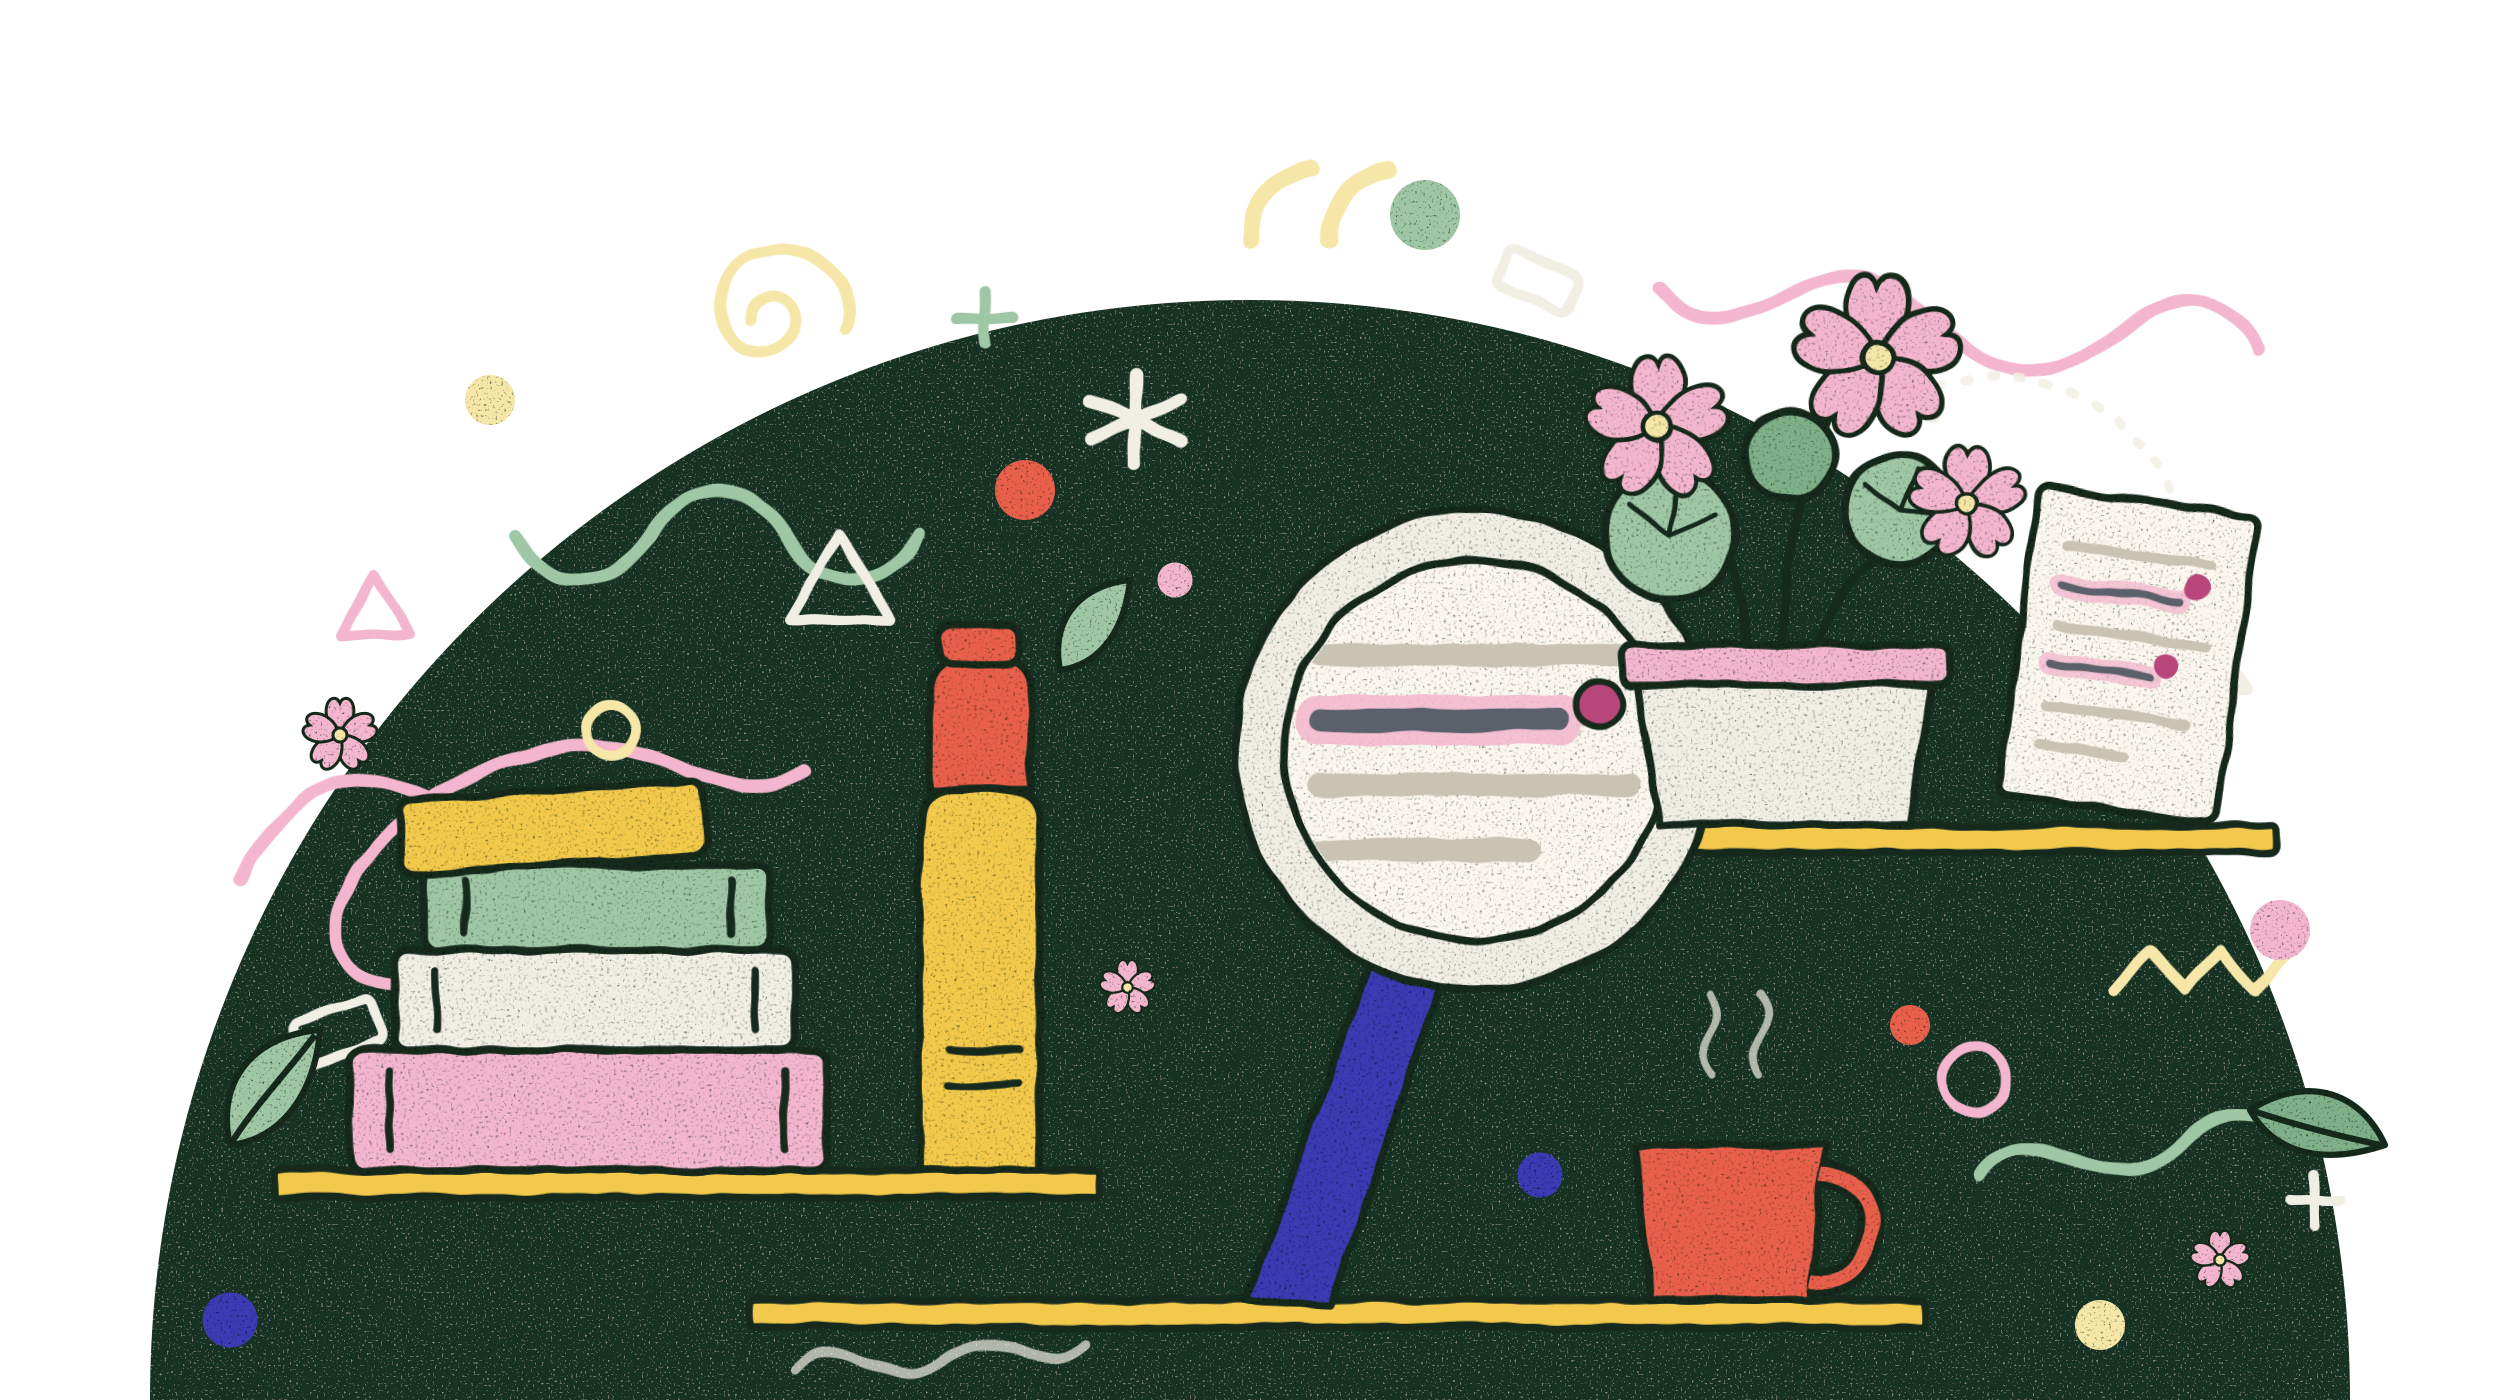
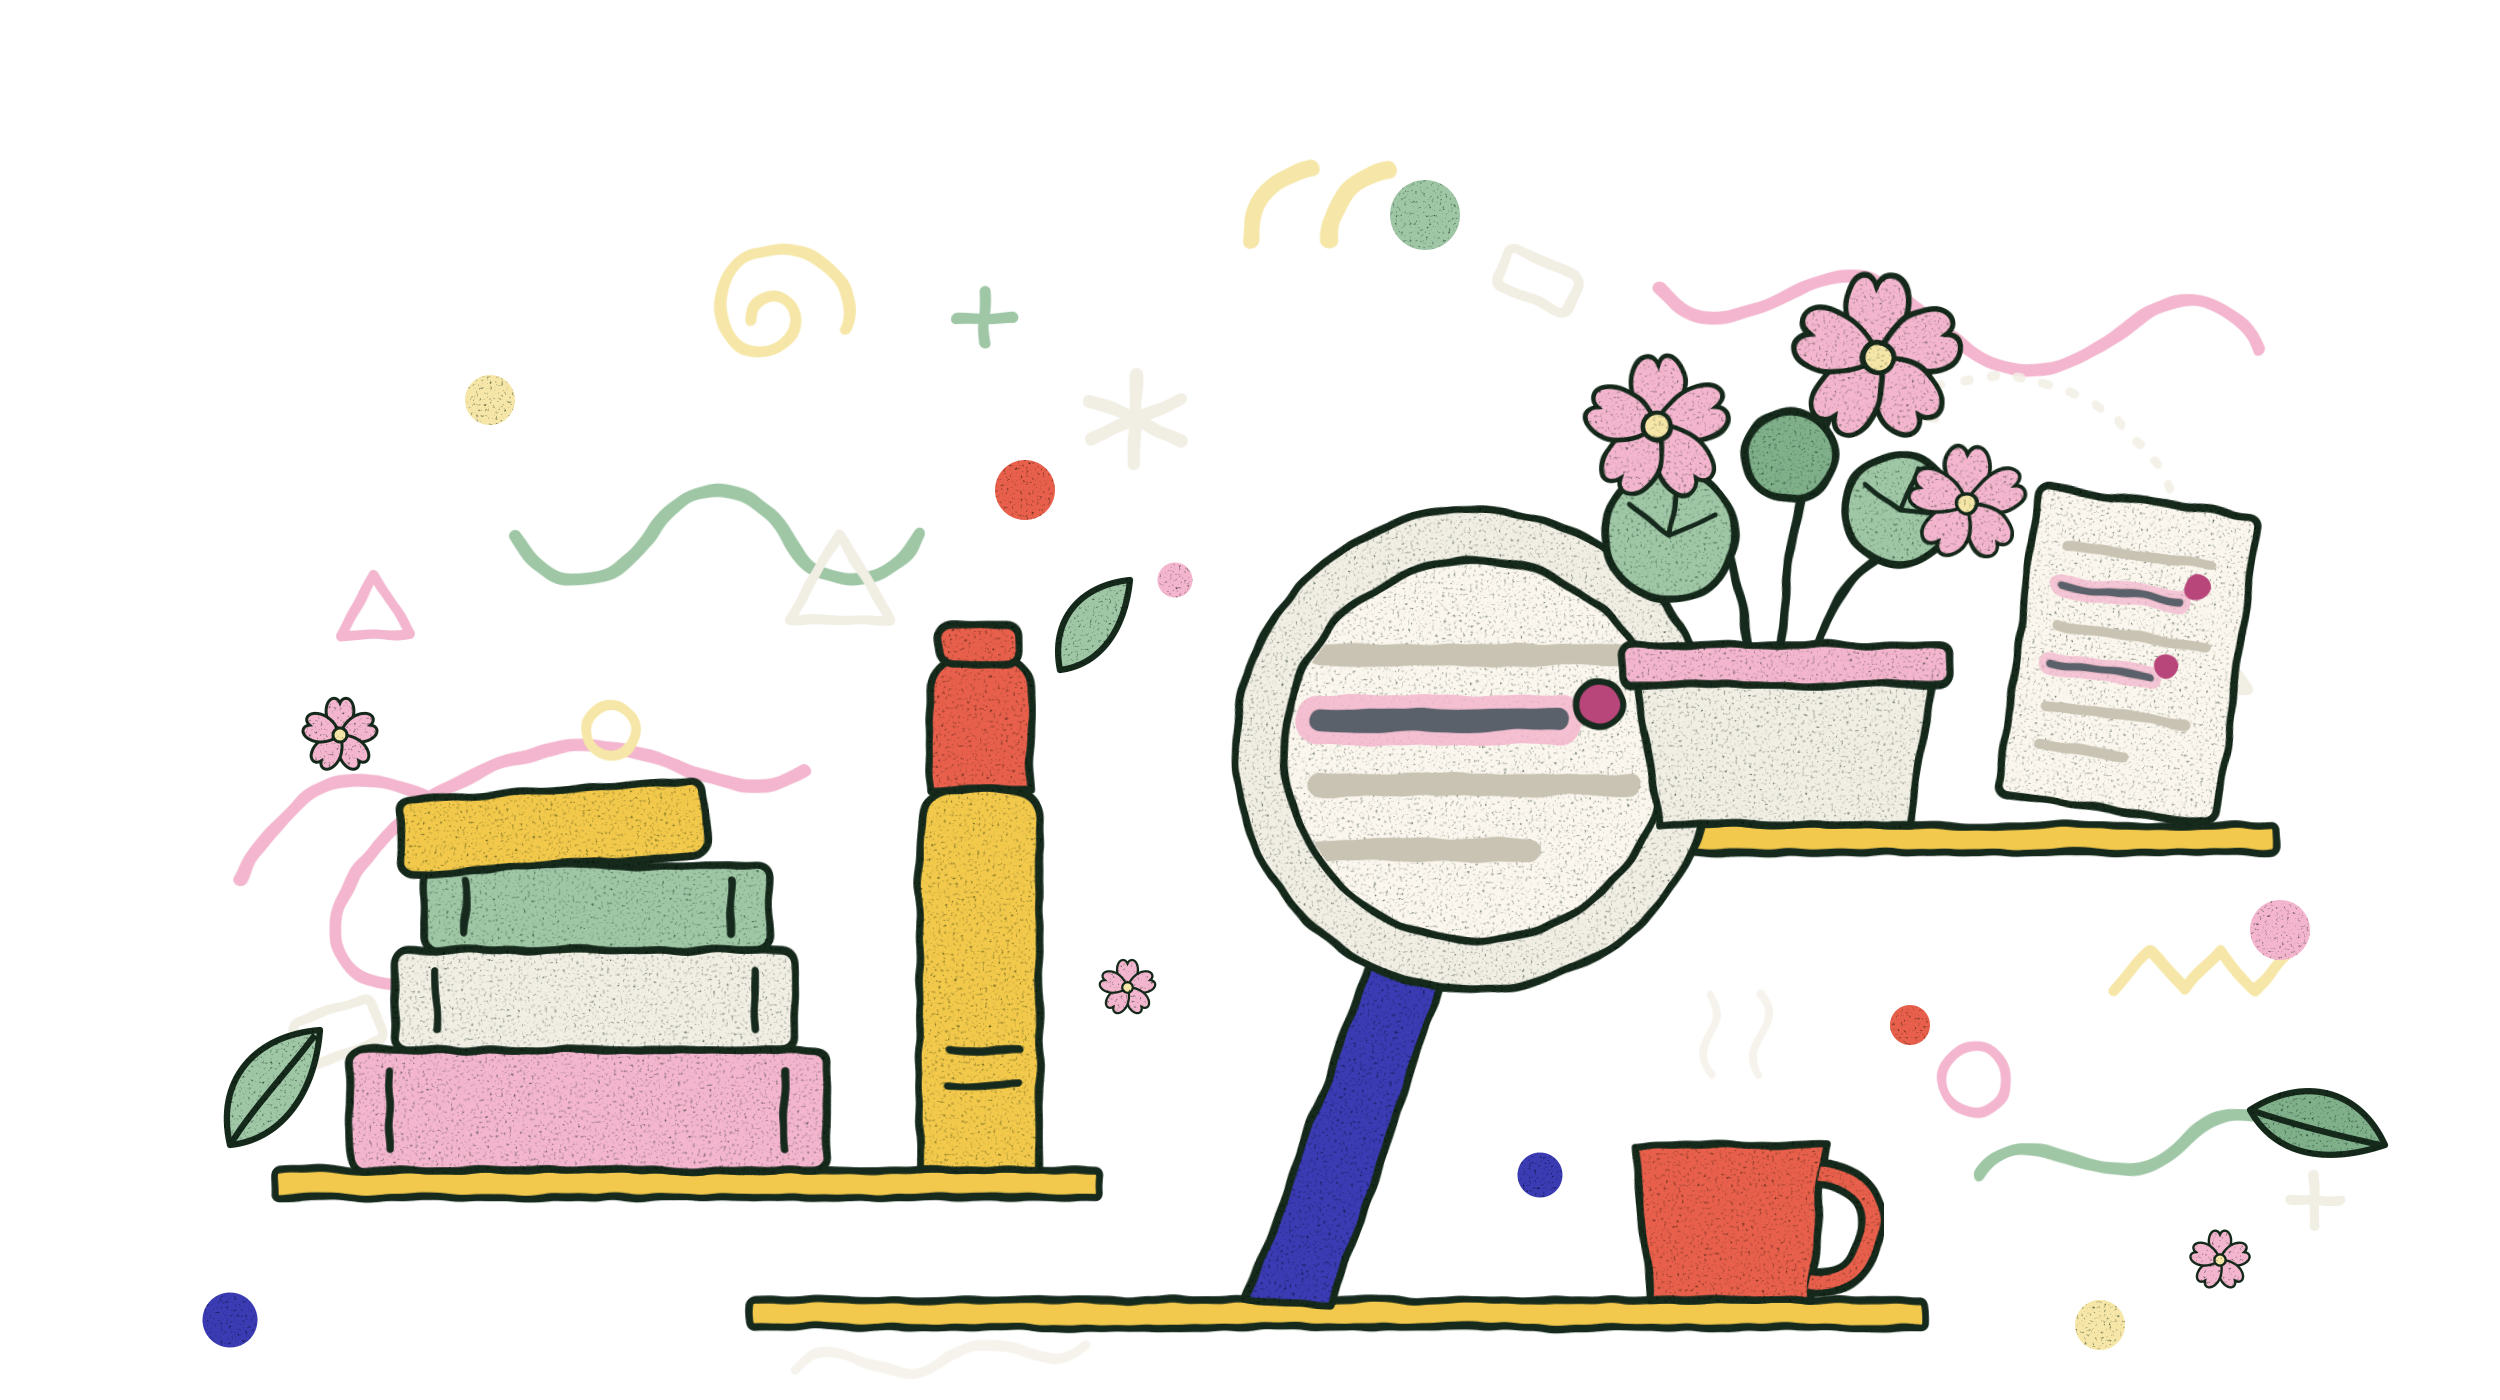
<svg xmlns="http://www.w3.org/2000/svg" viewBox="0 0 1000 560" role="img" aria-label="Illustration: a shelf of research tools: books, a highlighter, a magnifying glass over a highlighted, cited line of text, a paper and a potted mallow plant in bloom">
  <defs>
    <filter id="grain" x="-5%" y="-5%" width="110%" height="110%">
      <feTurbulence type="fractalNoise" baseFrequency="0.9" numOctaves="2" seed="7" result="noise" />
      <feColorMatrix in="noise" type="matrix" values="0 0 0 0 0.09  0 0 0 0 0.16  0 0 0 0 0.11  0 0 0 -3.4 1.42" result="specks" />
      <feComposite in="specks" in2="SourceGraphic" operator="in" result="clipped" />
      <feBlend in="SourceGraphic" in2="clipped" mode="multiply" />
-     </filter>
-     <filter id="grain-light" x="0" y="0" width="100%" height="100%">
-       <feTurbulence type="fractalNoise" baseFrequency="1.1" numOctaves="1" seed="3" result="n" />
-       <feColorMatrix in="n" type="matrix" values="0 0 0 0 0.95  0 0 0 0 0.93  0 0 0 0 0.88  0 0 0 -4.2 1.55" result="s" />
-       <feComposite in="s" in2="SourceGraphic" operator="in" result="c" />
-       <feComponentTransfer in="c" result="c2">
-         <feFuncA type="linear" slope=".35" />
-       </feComponentTransfer>
-       <feMerge>
-         <feMergeNode in="SourceGraphic" />
-         <feMergeNode in="c2" />
-       </feMerge>
    </filter>
    <filter id="rough" x="-5%" y="-5%" width="110%" height="110%">
      <feTurbulence type="fractalNoise" baseFrequency="0.05" numOctaves="2" seed="11" result="t" />
      <feDisplacementMap in="SourceGraphic" in2="t" scale="3.2" xChannelSelector="R" yChannelSelector="G" />
    </filter>
    <path id="petal" d="M50 50C43 46 33 33 37 20C39.5 12 47 11 50 18C53 11 60.5 12 63 20C67 33 57 46 50 50Z" />
    <g id="blossom">
      <use href="#petal" />
      <use href="#petal" transform="rotate(72 50 50)" />
      <use href="#petal" transform="rotate(144 50 50)" />
      <use href="#petal" transform="rotate(216 50 50)" />
      <use href="#petal" transform="rotate(288 50 50)" />
      <circle cx="50" cy="50" r="7" fill="#f6e7a8" />
    </g>
  </defs>
-   <path d="M60 560A440 440 0 0 1 940 560Z" fill="#183021" filter="url(#grain-light)" />
  <g fill="none" stroke-linecap="round" stroke-linejoin="round" filter="url(#rough)">
    <path d="M96 352c26-58 78-44 96-12s-8 64-44 52 2-74 62-90 78 30 112 6" stroke="#f3b6ce" stroke-width="5" />
    <path d="M664 116c30 36 62-26 96 2s48 46 92 12c26-20 44-6 52 10" stroke="#f3b6ce" stroke-width="5" />
    <path d="M206 214c14 24 40 24 54 0s40-24 54 0 40 24 54 0" stroke="#9fc7a6" stroke-width="5" />
    <path d="M792 470c22-30 52 18 80-12s46 6 66-8" stroke="#9fc7a6" stroke-width="5" />
    <path d="M318 548c18-20 40 14 60-4s38 10 56-6" stroke="#f1eee4" stroke-width="4" opacity=".7" />
    <path d="M300 128c0-8 8-12 14-8s6 16-4 20-22-4-22-18 14-26 30-22 26 18 20 32" stroke="#f6e7a8" stroke-width="4.5" />
    <path d="M846 396l14-16 14 16 14-16 14 16 14-16" stroke="#f6e7a8" stroke-width="4.5" />
    <path d="M454 150v36M436 160l36 16M436 176l36-16" stroke="#f1eee4" stroke-width="5" />
    <path d="M500 96c0-16 10-26 24-28M532 96c0-16 10-26 24-28" stroke="#f6e7a8" stroke-width="7" />
    <path d="M336 214l20 34h-40z" stroke="#f1eee4" stroke-width="4" />
    <path d="M884 250l15 26h-30z" stroke="#f1eee4" stroke-width="4" />
    <path d="M150 230l14 24h-28z" stroke="#f3b6ce" stroke-width="4" />
    <rect x="118" y="404" width="34" height="18" rx="3" transform="rotate(-18 135 413)" stroke="#f1eee4" stroke-width="4" />
    <rect x="600" y="104" width="30" height="16" rx="3" transform="rotate(24 615 112)" stroke="#f1eee4" stroke-width="4" />
    <circle cx="790" cy="432" r="13" stroke="#f3b6ce" stroke-width="4" />
    <circle cx="244" cy="292" r="10" stroke="#f6e7a8" stroke-width="4" />
    <path d="M394 116v22M383 127h22" stroke="#9fc7a6" stroke-width="4.5" />
    <path d="M926 470v20M916 480h20" stroke="#f1eee4" stroke-width="4" />
    <path d="M868 196c-20-46-80-58-110-32" stroke="#f1eee4" stroke-width="3.5" stroke-dasharray="2 9" opacity=".85" />
    <path d="M770 152l-14 12 18 4" stroke="#f1eee4" stroke-width="3.5" />
  </g>
  <g filter="url(#grain)" stroke="#16291d" stroke-width="2.5" stroke-linejoin="round">
    <path d="M92 458c-6-26 10-44 36-46-2 26-16 44-36 46z" fill="#9fc7a6" />
    <path d="M92 458c10-16 22-28 34-44" fill="none" />
    <path d="M900 444c22-14 44-8 54 14-24 8-44 4-54-14z" fill="#7fb08a" />
    <path d="M900 444c18 6 34 10 52 14" fill="none" />
    <path d="M424 268c-4-20 8-34 28-36-2 20-12 34-28 36z" fill="#9fc7a6" />
  </g>
  <g filter="url(#grain)">
    <circle cx="410" cy="196" r="12" fill="#e8604c" />
    <circle cx="570" cy="86" r="14" fill="#9fc7a6" />
    <circle cx="196" cy="160" r="10" fill="#f6e7a8" />
    <circle cx="210" cy="372" r="9" fill="#f6e7a8" />
    <circle cx="912" cy="372" r="12" fill="#f3b6ce" />
    <circle cx="764" cy="410" r="8" fill="#e8604c" />
    <circle cx="92" cy="528" r="11" fill="#3a3bb3" />
    <circle cx="616" cy="470" r="9" fill="#3a3bb3" />
    <circle cx="470" cy="232" r="7" fill="#f3b6ce" />
    <circle cx="840" cy="530" r="10" fill="#f6e7a8" />
  </g>
  <g filter="url(#grain)" fill="#f3b6ce" stroke="#16291d" stroke-width="3">
    <use href="#blossom" transform="translate(116 274) scale(.4)" />
    <use href="#blossom" transform="translate(872 488) scale(.32)" />
    <use href="#blossom" transform="translate(436 380) scale(.3)" />
  </g>
  <g filter="url(#rough)" fill="#f2c94c" stroke="#16291d" stroke-width="3">
    <rect x="110" y="468" width="330" height="11" rx="2" />
    <rect x="610" y="330" width="300" height="11" rx="2" />
    <rect x="300" y="520" width="470" height="11" rx="2" />
  </g>
  <g filter="url(#rough)">
    <g filter="url(#grain)" stroke="#16291d" stroke-width="3" stroke-linejoin="round">
      <rect x="140" y="420" width="190" height="48" rx="5" fill="#f3b6ce" />
      <rect x="158" y="380" width="160" height="40" rx="5" fill="#f1eee4" />
      <rect x="170" y="346" width="138" height="34" rx="5" fill="#9fc7a6" />
      <rect x="160" y="316" width="122" height="30" rx="5" fill="#f2c94c" transform="rotate(-4 220 331)" />
    </g>
    <g stroke="#16291d" stroke-width="3" stroke-linecap="round" fill="none">
      <path d="M156 428v32M314 428v32M174 388v24M302 388v24M186 352v22M292 352v22" />
    </g>
  </g>
  <g filter="url(#rough)">
    <g filter="url(#grain)" stroke="#16291d" stroke-width="3" stroke-linejoin="round">
      <path d="M368 468v-138q0-14 14-14h20q14 0 14 14v138z" fill="#f2c94c" />
      <path d="M372 316v-40q0-12 12-12h16q12 0 12 12v40z" fill="#e8604c" />
      <rect x="376" y="250" width="32" height="16" rx="5" fill="#e8604c" />
    </g>
    <path d="M380 420h28M380 434h28" stroke="#16291d" stroke-width="3" stroke-linecap="round" />
  </g>
  <g filter="url(#rough)">
    <g filter="url(#grain)" stroke="#16291d" stroke-width="3" stroke-linejoin="round">
      <path d="M498 520l52-140 28 10-46 132z" fill="#3a3bb3" />
      <circle cx="590" cy="300" r="96" fill="#f1eee4" />
      <circle cx="590" cy="300" r="76" fill="#fbf7ee" />
    </g>
    <clipPath id="lens">
      <circle cx="590" cy="300" r="74" />
    </clipPath>
    <g clip-path="url(#lens)" stroke-linecap="round">
      <path d="M528 262h118M528 288h96M528 314h124M528 340h84" stroke="#c9c3b3" stroke-width="9" />
      <path d="M528 288h96" stroke="#f3b6ce" stroke-width="20" opacity=".85" />
      <path d="M528 288h96" stroke="#5b616b" stroke-width="9" />
      <circle cx="640" cy="282" r="9" fill="#b8467a" stroke="#16291d" stroke-width="2.5" />
    </g>
  </g>
  <g filter="url(#rough)">
    <g filter="url(#grain)" stroke="#16291d" stroke-width="3" stroke-linejoin="round">
      <path d="M660 520l-6-62h76l-6 62z" fill="#e8604c" />
      <path d="M728 470q24 2 20 24t-24 18" fill="none" stroke="#16291d" stroke-width="12" />
      <path d="M728 470q24 2 20 24t-24 18" fill="none" stroke="#e8604c" stroke-width="6" />
    </g>
    <path d="M684 430c-10-14 10-18 0-32M704 430c-10-14 10-18 0-32" stroke="#f1eee4" stroke-width="3" fill="none" stroke-linecap="round" opacity=".7" />
  </g>
  <g filter="url(#rough)">
    <g fill="none" stroke="#16291d" stroke-width="3.5" stroke-linecap="round">
      <path d="M700 268c-2-40-14-70-40-96" />
      <path d="M712 268c2-50 10-92 34-128" />
      <path d="M724 268c6-30 26-50 56-60" />
    </g>
    <g filter="url(#grain)" stroke="#16291d" stroke-width="3">
      <circle cx="668" cy="214" r="26" fill="#9fc7a6" />
      <circle cx="760" cy="204" r="22" fill="#9fc7a6" />
      <circle cx="716" cy="182" r="18" fill="#7fb08a" />
    </g>
    <g stroke="#16291d" stroke-width="2" fill="none" stroke-linecap="round">
      <path d="M668 214l-16-12M668 214l2-20M668 214l18-8M760 204l-14-10M760 204l8-16M760 204l16 2" />
    </g>
    <g filter="url(#grain)" fill="#f3b6ce" stroke="#16291d" stroke-width="2.4">
      <use href="#blossom" transform="translate(624 132) scale(.78)" />
      <use href="#blossom" transform="translate(706 98) scale(.9)" />
      <use href="#blossom" transform="translate(756 170) scale(.62)" />
    </g>
    <g filter="url(#grain)" stroke="#16291d" stroke-width="3" stroke-linejoin="round">
      <path d="M664 330l-10-62h120l-10 62z" fill="#f1eee4" />
      <rect x="648" y="258" width="132" height="16" rx="4" fill="#f3b6ce" />
    </g>
  </g>
  <g filter="url(#rough)" transform="rotate(8 850 270)">
    <rect x="806" y="200" width="88" height="124" rx="4" fill="#fbf7ee" stroke="#16291d" stroke-width="3" filter="url(#grain)" />
    <g stroke-linecap="round">
      <path d="M820 222h58M820 238h48M820 254h60M820 270h40M820 286h56M820 302h34" stroke="#c9c3b3" stroke-width="4" />
      <path d="M820 238h48M820 270h40" stroke="#f3b6ce" stroke-width="9" opacity=".75" />
      <path d="M820 238h48M820 270h40" stroke="#5b616b" stroke-width="3" />
    </g>
    <circle cx="874" cy="232" r="5" fill="#b8467a" />
    <circle cx="866" cy="264" r="5" fill="#b8467a" />
  </g>
</svg>
